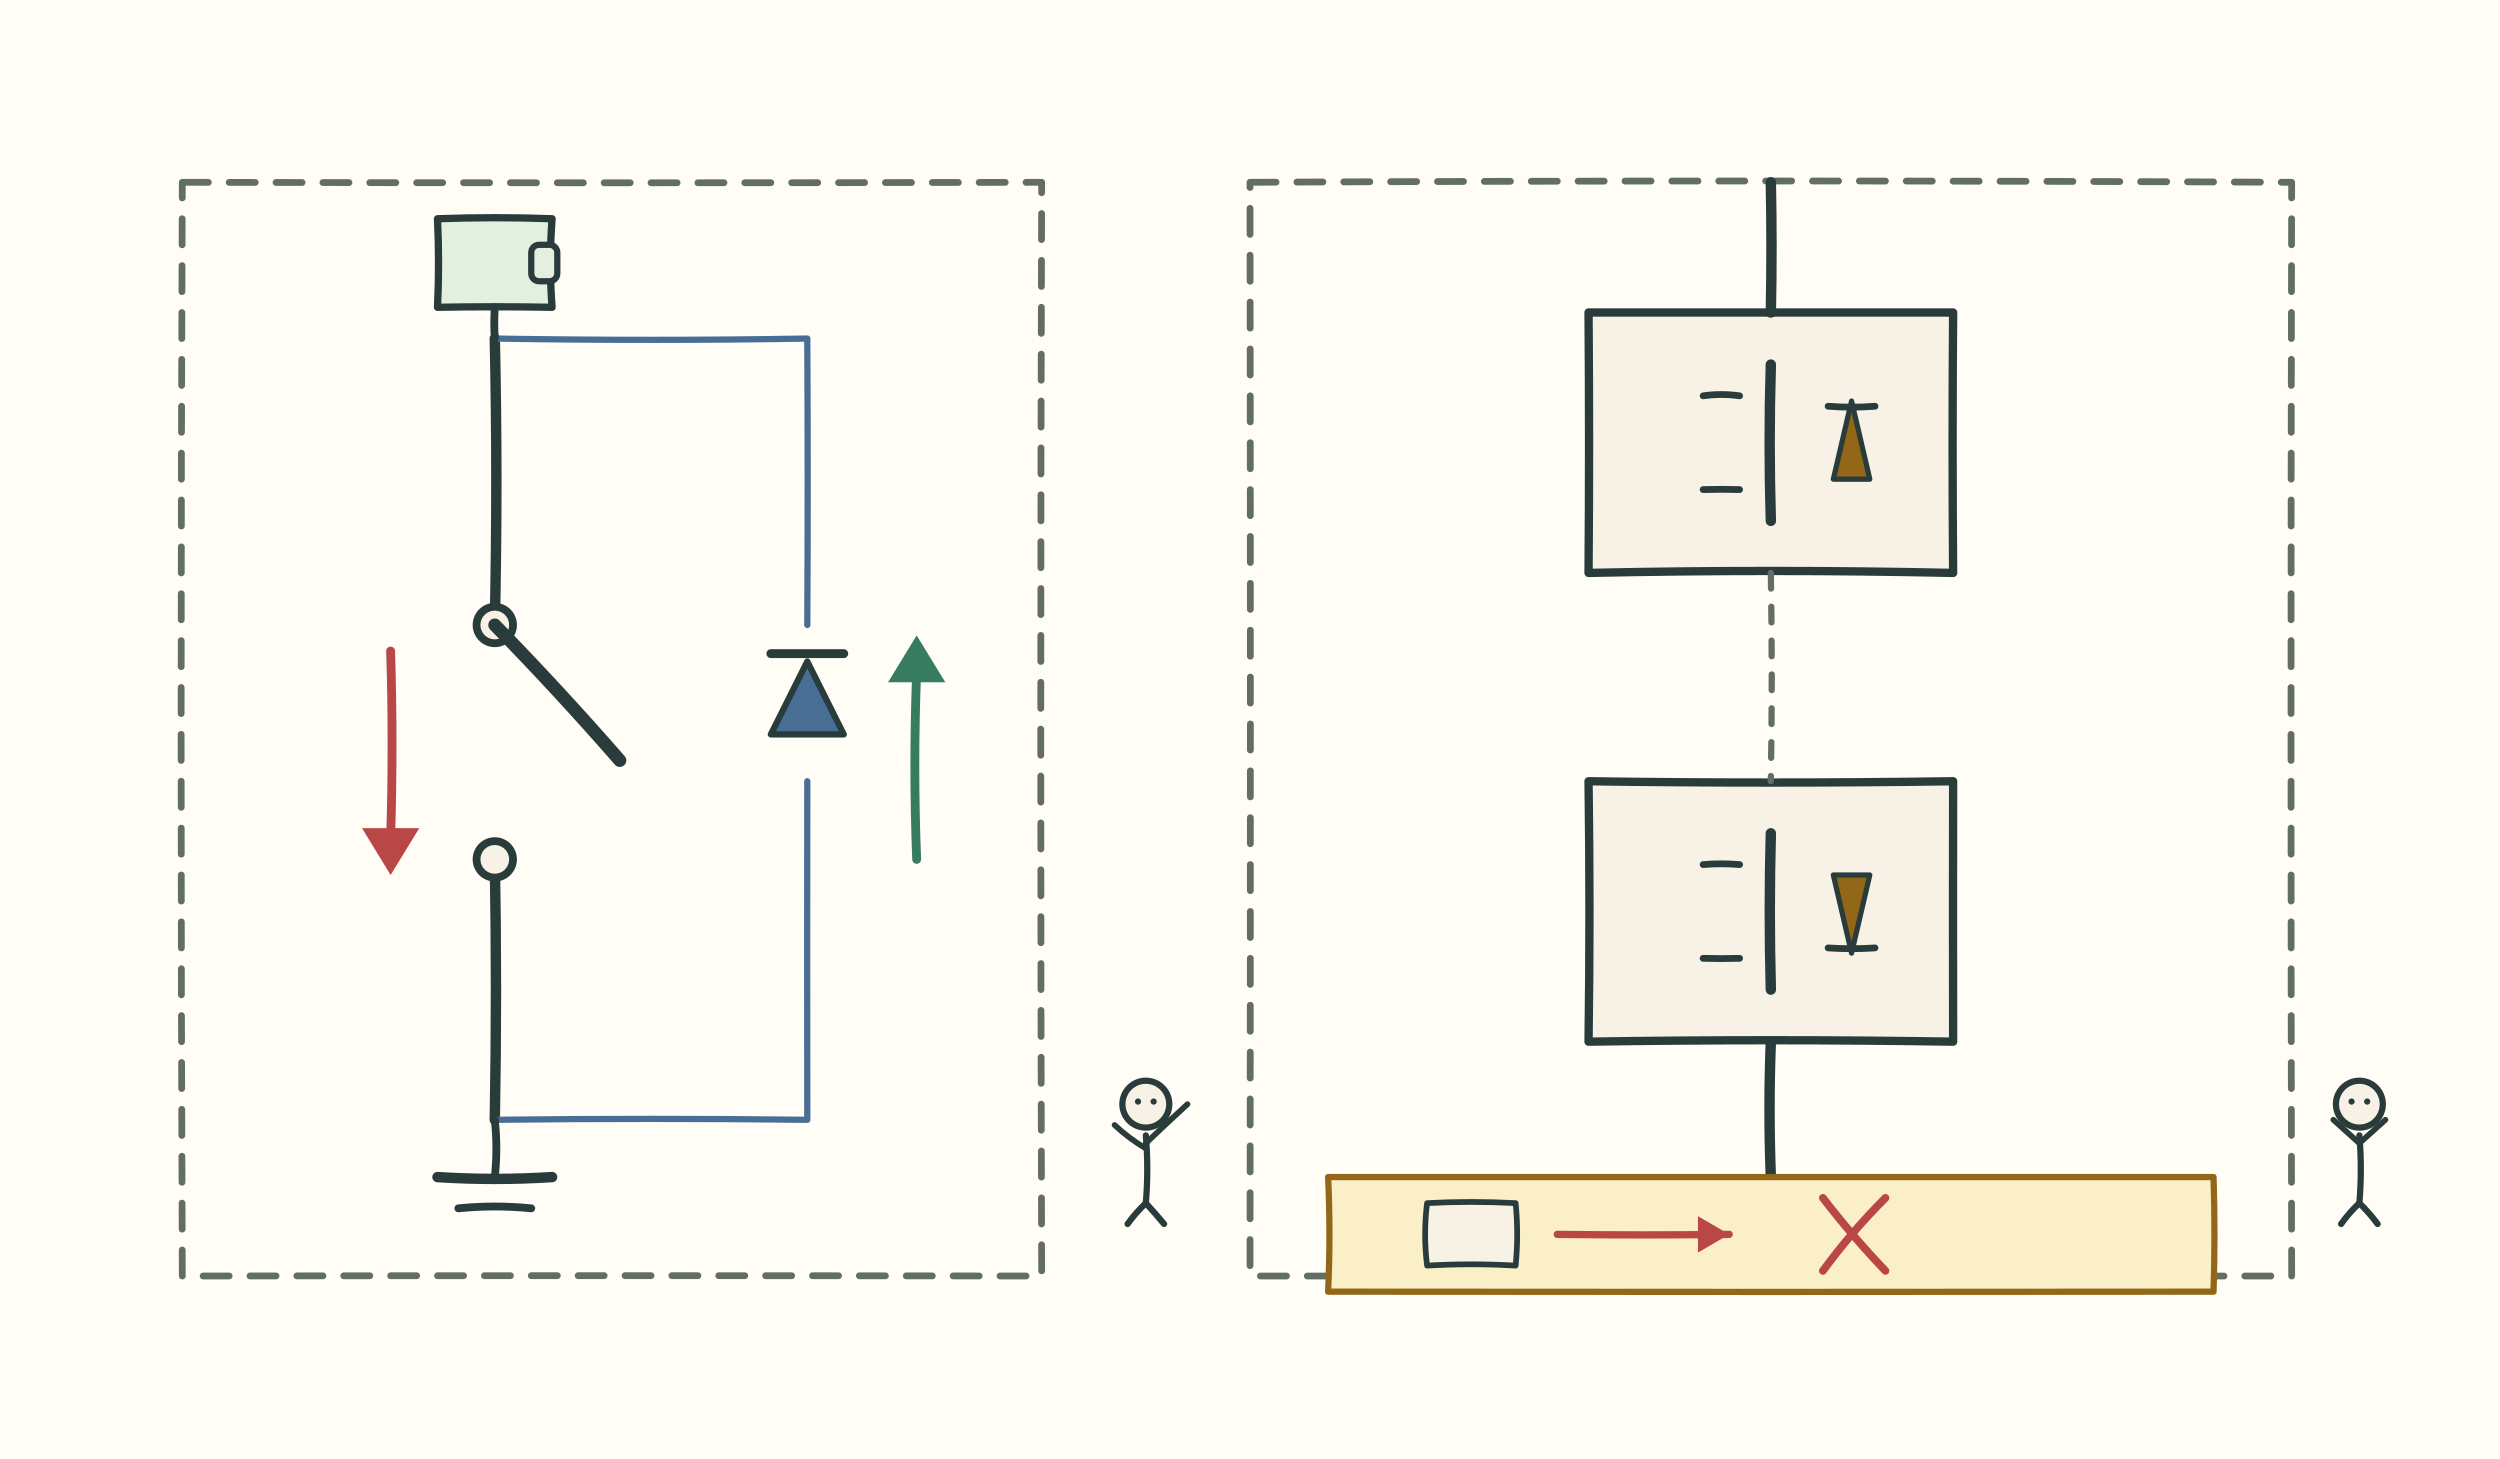
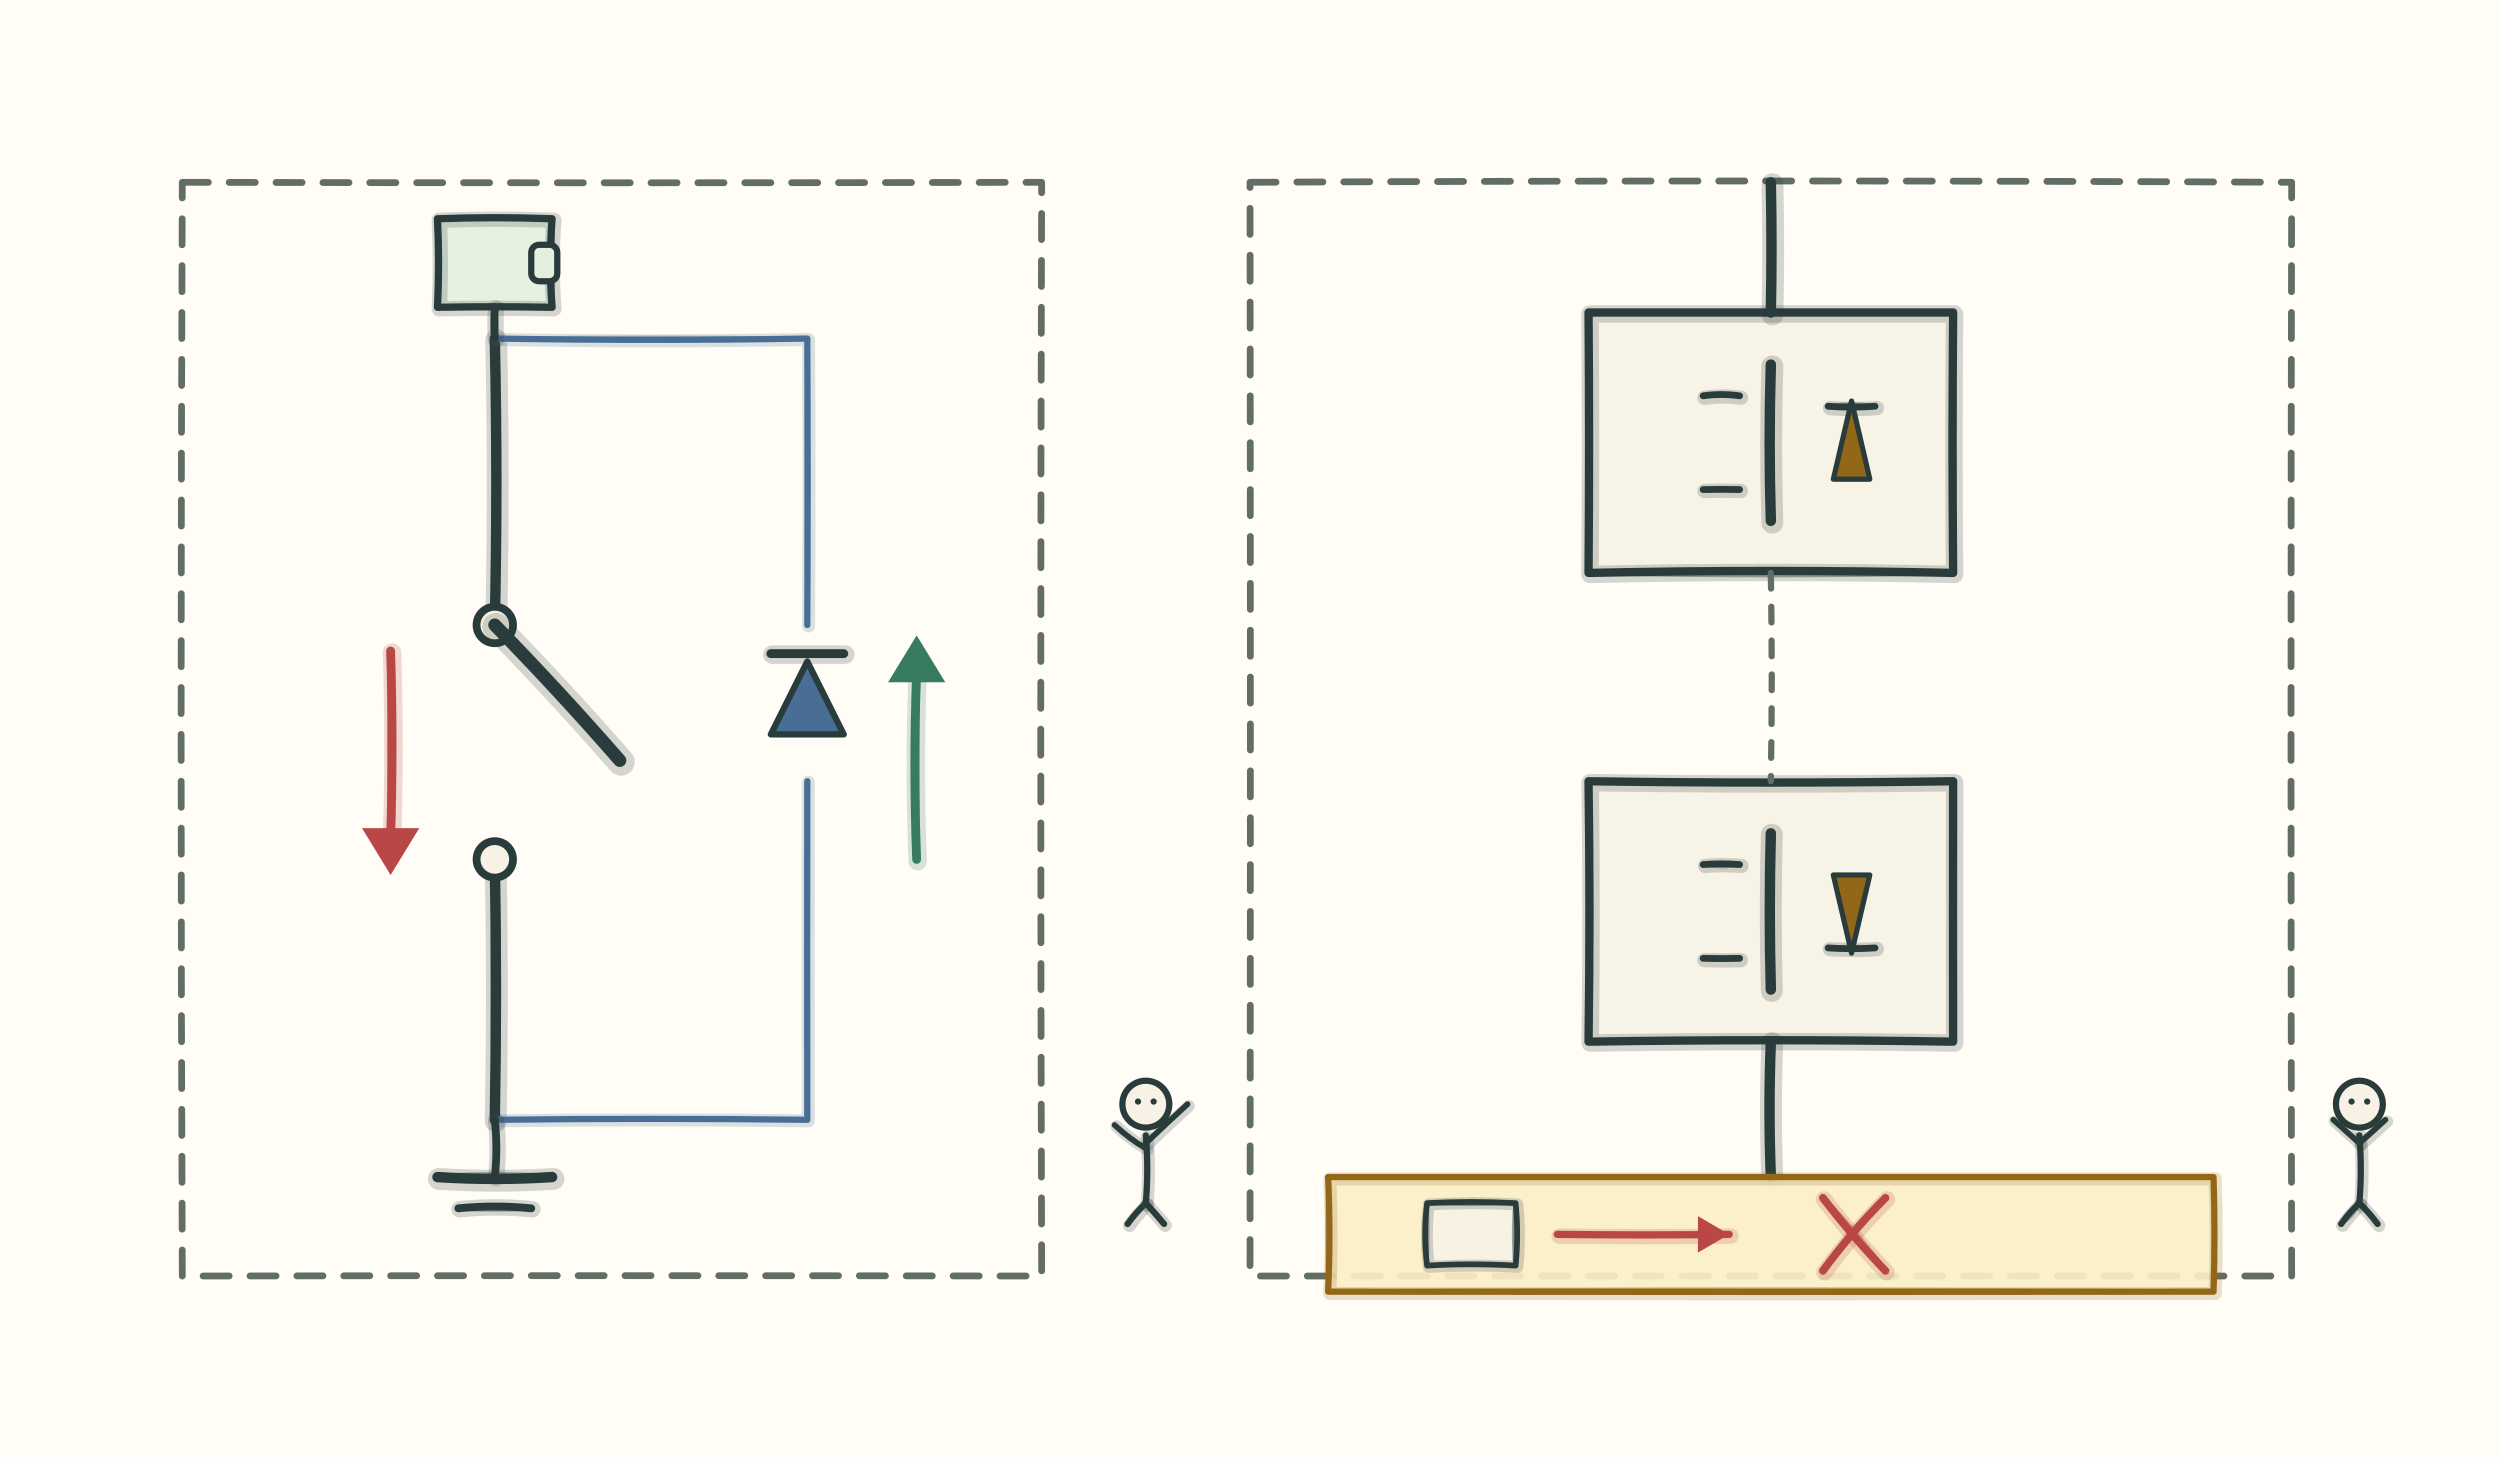
<svg xmlns="http://www.w3.org/2000/svg" viewBox="0 0 960 560" role="img" aria-labelledby="title desc">
  <defs>
    <pattern id="hatch-ink" width="7.0" height="7.0" patternUnits="userSpaceOnUse" patternTransform="rotate(45)">
      <line x1="0" y1="0" x2="0" y2="7.0" stroke="#293b3a" stroke-width="1.1" />
    </pattern>
    <pattern id="hatch-blue" width="7.0" height="7.0" patternUnits="userSpaceOnUse" patternTransform="rotate(45)">
      <line x1="0" y1="0" x2="0" y2="7.0" stroke="#496e96" stroke-width="1.1" />
    </pattern>
    <pattern id="hatch-red" width="8" height="8" patternUnits="userSpaceOnUse" patternTransform="rotate(45)">
      <line x1="0" y1="0" x2="0" y2="8" stroke="#b84745" stroke-width="1.1" />
    </pattern>
  </defs>
  <rect x="0" y="0" width="960" height="560" fill="#fffdf5" />
  <path d="M 70.0 70.0 Q 235.0 70.4 400.0 70.0 Q 399.3 280.0 400.0 490.0 Q 235.0 489.7 70.0 490.0 Q 69.1 280.0 70.0 70.0" fill="none" stroke="#626d65" stroke-width="2.6" stroke-linecap="round" stroke-linejoin="round" stroke-dasharray="10 8" />
+   <path d="M 190.0 130.0 Q 191.2 185.0 190.0 240.0" fill="none" stroke="#293b3a" stroke-width="8.4" stroke-opacity="0.2" stroke-linecap="round" stroke-linejoin="round" transform="translate(0.53 0.57)" />
+   <path d="M 190.0 130.0 Q 190.7 185.0 190.0 240.0" fill="none" stroke="#293b3a" stroke-width="2.5" stroke-opacity="0.42" stroke-linecap="round" stroke-linejoin="round" />
  <path d="M 190.0 130.0 Q 191.2 185.0 190.0 240.0" fill="none" stroke="#293b3a" stroke-width="4" stroke-linecap="round" stroke-linejoin="round" />
+   <path d="M 190.0 330.0 Q 190.9 380.0 190.0 430.0" fill="none" stroke="#293b3a" stroke-width="8.4" stroke-opacity="0.2" stroke-linecap="round" stroke-linejoin="round" transform="translate(0.36 0.51)" />
+   <path d="M 190.0 330.0 Q 189.2 380.0 190.0 430.0" fill="none" stroke="#293b3a" stroke-width="2.5" stroke-opacity="0.42" stroke-linecap="round" stroke-linejoin="round" />
  <path d="M 190.0 330.0 Q 190.9 380.0 190.0 430.0" fill="none" stroke="#293b3a" stroke-width="4" stroke-linecap="round" stroke-linejoin="round" />
  <circle cx="190" cy="240" r="7" fill="#f7f2e5" stroke="#293b3a" stroke-width="3" />
  <circle cx="190" cy="330" r="7" fill="#f7f2e5" stroke="#293b3a" stroke-width="3" />
+   <path d="M 190.0 240.0 Q 214.7 265.3 238.0 292.0" fill="none" stroke="#293b3a" stroke-width="10.5" stroke-opacity="0.2" stroke-linecap="round" stroke-linejoin="round" transform="translate(0.47 0.61)" />
+   <path d="M 190.0 240.0 Q 214.1 265.9 238.0 292.0" fill="none" stroke="#293b3a" stroke-width="3.1" stroke-opacity="0.42" stroke-linecap="round" stroke-linejoin="round" />
  <path d="M 190.0 240.0 Q 214.7 265.3 238.0 292.0" fill="none" stroke="#293b3a" stroke-width="5" stroke-linecap="round" stroke-linejoin="round" />
+   <path d="M 150.0 250.0 Q 151.1 286.0 150.0 322.0" fill="none" stroke="#b84745" stroke-width="7.1" stroke-opacity="0.2" stroke-linecap="round" stroke-linejoin="round" transform="translate(0.55 0.58)" />
+   <path d="M 150.0 250.0 Q 149.2 286.0 150.0 322.0" fill="none" stroke="#b84745" stroke-width="2.1" stroke-opacity="0.42" stroke-linecap="round" stroke-linejoin="round" />
  <path d="M 150.0 250.0 Q 151.1 286.0 150.0 322.0" fill="none" stroke="#b84745" stroke-width="3.4" stroke-linecap="round" stroke-linejoin="round" />
  <path d="M 150 336 l -11 -18 h 22 Z" fill="#b84745" />
+   <path d="M 190.0 130.0 Q 250.0 131.0 310.0 130.0 Q 310.3 185.0 310.0 240.0" fill="none" stroke="#496e96" stroke-width="5.0" stroke-opacity="0.2" stroke-linecap="round" stroke-linejoin="round" transform="translate(0.48 0.38)" />
+   <path d="M 190.0 130.0 Q 250.0 129.2 310.0 130.0 Q 309.1 185.0 310.0 240.0" fill="none" stroke="#496e96" stroke-width="1.5" stroke-opacity="0.42" stroke-linecap="round" stroke-linejoin="round" />
  <path d="M 190.0 130.0 Q 250.0 131.0 310.0 130.0 Q 310.3 185.0 310.0 240.0" fill="none" stroke="#496e96" stroke-width="2.4" stroke-linecap="round" stroke-linejoin="round" />
+   <path d="M 310.0 300.0 Q 309.9 365.0 310.0 430.0 Q 250.0 429.3 190.0 430.0" fill="none" stroke="#496e96" stroke-width="5.0" stroke-opacity="0.2" stroke-linecap="round" stroke-linejoin="round" transform="translate(0.39 0.39)" />
+   <path d="M 310.0 300.0 Q 309.7 365.0 310.0 430.0 Q 250.0 429.4 190.0 430.0" fill="none" stroke="#496e96" stroke-width="1.5" stroke-opacity="0.42" stroke-linecap="round" stroke-linejoin="round" />
  <path d="M 310.0 300.0 Q 309.9 365.0 310.0 430.0 Q 250.0 429.3 190.0 430.0" fill="none" stroke="#496e96" stroke-width="2.4" stroke-linecap="round" stroke-linejoin="round" />
  <path d="M 296 282 L 324 282 L 310 254 Z" fill="#496e96" stroke="#293b3a" stroke-width="2.4" stroke-linejoin="round" />
+   <path d="M 296.0 251.0 Q 310.0 251.0 324.0 251.0" fill="none" stroke="#293b3a" stroke-width="7.1" stroke-opacity="0.2" stroke-linecap="round" stroke-linejoin="round" transform="translate(0.59 0.36)" />
+   <path d="M 296.0 251.0 Q 310.0 252.2 324.0 251.0" fill="none" stroke="#293b3a" stroke-width="2.1" stroke-opacity="0.42" stroke-linecap="round" stroke-linejoin="round" />
  <path d="M 296.0 251.0 Q 310.0 251.0 324.0 251.0" fill="none" stroke="#293b3a" stroke-width="3.4" stroke-linecap="round" stroke-linejoin="round" />
+   <path d="M 352.0 330.0 Q 350.6 294.0 352.0 258.0" fill="none" stroke="#377b60" stroke-width="7.1" stroke-opacity="0.2" stroke-linecap="round" stroke-linejoin="round" transform="translate(0.38 0.71)" />
+   <path d="M 352.0 330.0 Q 352.3 294.0 352.0 258.0" fill="none" stroke="#377b60" stroke-width="2.1" stroke-opacity="0.42" stroke-linecap="round" stroke-linejoin="round" />
  <path d="M 352.0 330.0 Q 350.6 294.0 352.0 258.0" fill="none" stroke="#377b60" stroke-width="3.4" stroke-linecap="round" stroke-linejoin="round" />
  <path d="M 352 244 l -11 18 h 22 Z" fill="#377b60" />
-   <path d="M 168.0 84.0 Q 190.0 83.2 212.0 84.0 Q 210.7 101.0 212.0 118.0 Q 190.0 117.6 168.0 118.0 Q 168.8 101.0 168.0 84.0" fill="#e4f0df" stroke="#293b3a" stroke-width="2.8" stroke-linecap="round" stroke-linejoin="round" />
+   <path d="M 168.0 84.0 Q 190.0 83.2 212.0 84.0 Q 210.7 101.0 212.0 118.0 Q 190.0 117.6 168.0 118.0 Q 168.8 101.0 168.0 84.0" fill="#e4f0df" opacity="0.45" transform="translate(-0.76 0.36)" />
+   <path d="M 168.0 84.0 Q 190.0 83.2 212.0 84.0 Q 210.7 101.0 212.0 118.0 Q 190.0 117.6 168.0 118.0 Q 168.8 101.0 168.0 84.0" fill="#e4f0df" opacity="0.85" />
+   <path d="M 168.0 84.0 Q 190.0 83.2 212.0 84.0 Q 210.7 101.0 212.0 118.0 Q 190.0 117.6 168.0 118.0 Q 168.8 101.0 168.0 84.0" fill="none" stroke="#293b3a" stroke-width="5.9" stroke-opacity="0.2" stroke-linecap="round" stroke-linejoin="round" transform="translate(0.69 0.57)" />
+   <path d="M 168.0 84.0 Q 190.0 83.7 212.0 84.0 Q 212.6 101.0 212.0 118.0 Q 190.0 118.5 168.0 118.0 Q 168.9 101.0 168.0 84.0" fill="none" stroke="#293b3a" stroke-width="1.7" stroke-opacity="0.42" stroke-linecap="round" stroke-linejoin="round" />
+   <path d="M 168.0 84.0 Q 190.0 83.2 212.0 84.0 Q 210.7 101.0 212.0 118.0 Q 190.0 117.6 168.0 118.0 Q 168.8 101.0 168.0 84.0" fill="none" stroke="#293b3a" stroke-width="2.8" stroke-linecap="round" stroke-linejoin="round" />
  <rect x="204" y="94" width="10" height="14" rx="3" fill="#e4f0df" stroke="#293b3a" stroke-width="2.4" />
+   <path d="M 190.0 118.0 Q 189.6 124.0 190.0 130.0" fill="none" stroke="#293b3a" stroke-width="6.3" stroke-opacity="0.2" stroke-linecap="round" stroke-linejoin="round" transform="translate(0.45 0.43)" />
+   <path d="M 190.0 118.0 Q 191.2 124.0 190.0 130.0" fill="none" stroke="#293b3a" stroke-width="1.9" stroke-opacity="0.42" stroke-linecap="round" stroke-linejoin="round" />
  <path d="M 190.0 118.0 Q 189.6 124.0 190.0 130.0" fill="none" stroke="#293b3a" stroke-width="3" stroke-linecap="round" stroke-linejoin="round" />
+   <path d="M 190.0 430.0 Q 191.2 441.0 190.0 452.0" fill="none" stroke="#293b3a" stroke-width="6.3" stroke-opacity="0.2" stroke-linecap="round" stroke-linejoin="round" transform="translate(0.50 0.41)" />
+   <path d="M 190.0 430.0 Q 191.4 441.0 190.0 452.0" fill="none" stroke="#293b3a" stroke-width="1.9" stroke-opacity="0.42" stroke-linecap="round" stroke-linejoin="round" />
  <path d="M 190.0 430.0 Q 191.2 441.0 190.0 452.0" fill="none" stroke="#293b3a" stroke-width="3" stroke-linecap="round" stroke-linejoin="round" />
+   <path d="M 168.0 452.0 Q 190.0 453.4 212.0 452.0" fill="none" stroke="#293b3a" stroke-width="8.4" stroke-opacity="0.2" stroke-linecap="round" stroke-linejoin="round" transform="translate(0.54 0.71)" />
+   <path d="M 168.0 452.0 Q 190.0 450.7 212.0 452.0" fill="none" stroke="#293b3a" stroke-width="2.5" stroke-opacity="0.42" stroke-linecap="round" stroke-linejoin="round" />
  <path d="M 168.0 452.0 Q 190.0 453.4 212.0 452.0" fill="none" stroke="#293b3a" stroke-width="4" stroke-linecap="round" stroke-linejoin="round" />
+   <path d="M 176.0 464.0 Q 190.0 462.6 204.0 464.0" fill="none" stroke="#293b3a" stroke-width="6.3" stroke-opacity="0.2" stroke-linecap="round" stroke-linejoin="round" transform="translate(0.44 0.35)" />
+   <path d="M 176.0 464.0 Q 190.0 464.7 204.0 464.0" fill="none" stroke="#293b3a" stroke-width="1.9" stroke-opacity="0.42" stroke-linecap="round" stroke-linejoin="round" />
  <path d="M 176.0 464.0 Q 190.0 462.6 204.0 464.0" fill="none" stroke="#293b3a" stroke-width="3" stroke-linecap="round" stroke-linejoin="round" />
  <path d="M 480.0 70.0 Q 680.0 69.0 880.0 70.0 Q 879.5 280.0 880.0 490.0 Q 680.0 490.0 480.0 490.0 Q 480.3 280.0 480.0 70.0" fill="none" stroke="#626d65" stroke-width="2.6" stroke-linecap="round" stroke-linejoin="round" stroke-dasharray="10 8" />
-   <path d="M 610.0 120.0 Q 680.0 120.0 750.0 120.0 Q 749.6 170.0 750.0 220.0 Q 680.0 218.5 610.0 220.0 Q 610.4 170.0 610.0 120.0" fill="#f7f2e5" stroke="#293b3a" stroke-width="3.2" stroke-linecap="round" stroke-linejoin="round" />
+   <path d="M 610.0 120.0 Q 680.0 120.0 750.0 120.0 Q 749.6 170.0 750.0 220.0 Q 680.0 218.5 610.0 220.0 Q 610.4 170.0 610.0 120.0" fill="#f7f2e5" opacity="0.45" transform="translate(0.11 -0.27)" />
+   <path d="M 610.0 120.0 Q 680.0 120.0 750.0 120.0 Q 749.6 170.0 750.0 220.0 Q 680.0 218.5 610.0 220.0 Q 610.4 170.0 610.0 120.0" fill="#f7f2e5" opacity="0.85" />
+   <path d="M 610.0 120.0 Q 680.0 120.0 750.0 120.0 Q 749.6 170.0 750.0 220.0 Q 680.0 218.5 610.0 220.0 Q 610.4 170.0 610.0 120.0" fill="none" stroke="#293b3a" stroke-width="6.7" stroke-opacity="0.2" stroke-linecap="round" stroke-linejoin="round" transform="translate(0.54 0.57)" />
+   <path d="M 610.0 120.0 Q 680.0 120.3 750.0 120.0 Q 748.4 170.0 750.0 220.0 Q 680.0 221.4 610.0 220.0 Q 610.8 170.0 610.0 120.0" fill="none" stroke="#293b3a" stroke-width="2.0" stroke-opacity="0.42" stroke-linecap="round" stroke-linejoin="round" />
+   <path d="M 610.0 120.0 Q 680.0 120.0 750.0 120.0 Q 749.6 170.0 750.0 220.0 Q 680.0 218.5 610.0 220.0 Q 610.4 170.0 610.0 120.0" fill="none" stroke="#293b3a" stroke-width="3.2" stroke-linecap="round" stroke-linejoin="round" />
+   <path d="M 680.0 140.0 Q 679.1 170.0 680.0 200.0" fill="none" stroke="#293b3a" stroke-width="8.4" stroke-opacity="0.2" stroke-linecap="round" stroke-linejoin="round" transform="translate(0.57 0.69)" />
+   <path d="M 680.0 140.0 Q 679.5 170.0 680.0 200.0" fill="none" stroke="#293b3a" stroke-width="2.5" stroke-opacity="0.42" stroke-linecap="round" stroke-linejoin="round" />
  <path d="M 680.0 140.0 Q 679.1 170.0 680.0 200.0" fill="none" stroke="#293b3a" stroke-width="4" stroke-linecap="round" stroke-linejoin="round" />
+   <path d="M 654.0 152.0 Q 661.0 151.0 668.0 152.0" fill="none" stroke="#293b3a" stroke-width="5.5" stroke-opacity="0.2" stroke-linecap="round" stroke-linejoin="round" transform="translate(0.55 0.74)" />
+   <path d="M 654.0 152.0 Q 661.0 151.5 668.0 152.0" fill="none" stroke="#293b3a" stroke-width="1.6" stroke-opacity="0.42" stroke-linecap="round" stroke-linejoin="round" />
  <path d="M 654.0 152.0 Q 661.0 151.0 668.0 152.0" fill="none" stroke="#293b3a" stroke-width="2.6" stroke-linecap="round" stroke-linejoin="round" />
+   <path d="M 654.0 188.0 Q 661.0 187.8 668.0 188.0" fill="none" stroke="#293b3a" stroke-width="5.5" stroke-opacity="0.2" stroke-linecap="round" stroke-linejoin="round" transform="translate(0.49 0.53)" />
+   <path d="M 654.0 188.0 Q 661.0 188.4 668.0 188.0" fill="none" stroke="#293b3a" stroke-width="1.6" stroke-opacity="0.42" stroke-linecap="round" stroke-linejoin="round" />
  <path d="M 654.0 188.0 Q 661.0 187.8 668.0 188.0" fill="none" stroke="#293b3a" stroke-width="2.6" stroke-linecap="round" stroke-linejoin="round" />
  <path d="M 704 184 L 718 184 L 711 154 Z" fill="#926717" stroke="#293b3a" stroke-width="2" stroke-linejoin="round" />
+   <path d="M 702.0 156.0 Q 711.0 156.7 720.0 156.0" fill="none" stroke="#293b3a" stroke-width="5.5" stroke-opacity="0.2" stroke-linecap="round" stroke-linejoin="round" transform="translate(0.73 0.71)" />
+   <path d="M 702.0 156.0 Q 711.0 154.6 720.0 156.0" fill="none" stroke="#293b3a" stroke-width="1.6" stroke-opacity="0.42" stroke-linecap="round" stroke-linejoin="round" />
  <path d="M 702.0 156.0 Q 711.0 156.7 720.0 156.0" fill="none" stroke="#293b3a" stroke-width="2.6" stroke-linecap="round" stroke-linejoin="round" />
-   <path d="M 610.0 300.0 Q 680.0 301.0 750.0 300.0 Q 749.9 350.0 750.0 400.0 Q 680.0 398.9 610.0 400.0 Q 610.7 350.0 610.0 300.0" fill="#f7f2e5" stroke="#293b3a" stroke-width="3.2" stroke-linecap="round" stroke-linejoin="round" />
+   <path d="M 610.0 300.0 Q 680.0 301.0 750.0 300.0 Q 749.9 350.0 750.0 400.0 Q 680.0 398.9 610.0 400.0 Q 610.7 350.0 610.0 300.0" fill="#f7f2e5" opacity="0.45" transform="translate(-0.63 0.30)" />
+   <path d="M 610.0 300.0 Q 680.0 301.0 750.0 300.0 Q 749.9 350.0 750.0 400.0 Q 680.0 398.9 610.0 400.0 Q 610.7 350.0 610.0 300.0" fill="#f7f2e5" opacity="0.85" />
+   <path d="M 610.0 300.0 Q 680.0 301.0 750.0 300.0 Q 749.9 350.0 750.0 400.0 Q 680.0 398.9 610.0 400.0 Q 610.7 350.0 610.0 300.0" fill="none" stroke="#293b3a" stroke-width="6.7" stroke-opacity="0.2" stroke-linecap="round" stroke-linejoin="round" transform="translate(0.60 0.53)" />
+   <path d="M 610.0 300.0 Q 680.0 301.0 750.0 300.0 Q 749.8 350.0 750.0 400.0 Q 680.0 399.4 610.0 400.0 Q 611.6 350.0 610.0 300.0" fill="none" stroke="#293b3a" stroke-width="2.0" stroke-opacity="0.42" stroke-linecap="round" stroke-linejoin="round" />
+   <path d="M 610.0 300.0 Q 680.0 301.0 750.0 300.0 Q 749.9 350.0 750.0 400.0 Q 680.0 398.9 610.0 400.0 Q 610.7 350.0 610.0 300.0" fill="none" stroke="#293b3a" stroke-width="3.2" stroke-linecap="round" stroke-linejoin="round" />
+   <path d="M 680.0 320.0 Q 679.2 350.0 680.0 380.0" fill="none" stroke="#293b3a" stroke-width="8.4" stroke-opacity="0.2" stroke-linecap="round" stroke-linejoin="round" transform="translate(0.37 0.53)" />
+   <path d="M 680.0 320.0 Q 678.6 350.0 680.0 380.0" fill="none" stroke="#293b3a" stroke-width="2.5" stroke-opacity="0.42" stroke-linecap="round" stroke-linejoin="round" />
  <path d="M 680.0 320.0 Q 679.2 350.0 680.0 380.0" fill="none" stroke="#293b3a" stroke-width="4" stroke-linecap="round" stroke-linejoin="round" />
+   <path d="M 654.0 332.0 Q 661.0 331.4 668.0 332.0" fill="none" stroke="#293b3a" stroke-width="5.5" stroke-opacity="0.2" stroke-linecap="round" stroke-linejoin="round" transform="translate(0.74 0.53)" />
+   <path d="M 654.0 332.0 Q 661.0 333.3 668.0 332.0" fill="none" stroke="#293b3a" stroke-width="1.6" stroke-opacity="0.42" stroke-linecap="round" stroke-linejoin="round" />
  <path d="M 654.0 332.0 Q 661.0 331.4 668.0 332.0" fill="none" stroke="#293b3a" stroke-width="2.6" stroke-linecap="round" stroke-linejoin="round" />
+   <path d="M 654.0 368.0 Q 661.0 368.2 668.0 368.0" fill="none" stroke="#293b3a" stroke-width="5.5" stroke-opacity="0.2" stroke-linecap="round" stroke-linejoin="round" transform="translate(0.48 0.70)" />
+   <path d="M 654.0 368.0 Q 661.0 369.1 668.0 368.0" fill="none" stroke="#293b3a" stroke-width="1.6" stroke-opacity="0.42" stroke-linecap="round" stroke-linejoin="round" />
  <path d="M 654.0 368.0 Q 661.0 368.2 668.0 368.0" fill="none" stroke="#293b3a" stroke-width="2.6" stroke-linecap="round" stroke-linejoin="round" />
  <path d="M 704 336 L 718 336 L 711 366 Z" fill="#926717" stroke="#293b3a" stroke-width="2" stroke-linejoin="round" />
+   <path d="M 702.0 364.0 Q 711.0 364.6 720.0 364.0" fill="none" stroke="#293b3a" stroke-width="5.5" stroke-opacity="0.2" stroke-linecap="round" stroke-linejoin="round" transform="translate(0.71 0.47)" />
+   <path d="M 702.0 364.0 Q 711.0 363.1 720.0 364.0" fill="none" stroke="#293b3a" stroke-width="1.6" stroke-opacity="0.42" stroke-linecap="round" stroke-linejoin="round" />
  <path d="M 702.0 364.0 Q 711.0 364.6 720.0 364.0" fill="none" stroke="#293b3a" stroke-width="2.6" stroke-linecap="round" stroke-linejoin="round" />
  <path d="M 680.0 220.0 Q 680.7 260.0 680.0 300.0" fill="none" stroke="#626d65" stroke-width="2.4" stroke-linecap="round" stroke-linejoin="round" stroke-dasharray="6 7" />
+   <path d="M 680.0 70.0 Q 680.5 95.0 680.0 120.0" fill="none" stroke="#293b3a" stroke-width="8.4" stroke-opacity="0.2" stroke-linecap="round" stroke-linejoin="round" transform="translate(0.65 0.72)" />
+   <path d="M 680.0 70.0 Q 680.2 95.0 680.0 120.0" fill="none" stroke="#293b3a" stroke-width="2.5" stroke-opacity="0.42" stroke-linecap="round" stroke-linejoin="round" />
  <path d="M 680.0 70.0 Q 680.5 95.0 680.0 120.0" fill="none" stroke="#293b3a" stroke-width="4" stroke-linecap="round" stroke-linejoin="round" />
+   <path d="M 680.0 400.0 Q 679.0 426.0 680.0 452.0" fill="none" stroke="#293b3a" stroke-width="8.4" stroke-opacity="0.2" stroke-linecap="round" stroke-linejoin="round" transform="translate(0.55 0.61)" />
+   <path d="M 680.0 400.0 Q 679.0 426.0 680.0 452.0" fill="none" stroke="#293b3a" stroke-width="2.5" stroke-opacity="0.42" stroke-linecap="round" stroke-linejoin="round" />
  <path d="M 680.0 400.0 Q 679.0 426.0 680.0 452.0" fill="none" stroke="#293b3a" stroke-width="4" stroke-linecap="round" stroke-linejoin="round" />
-   <path d="M 510.0 452.0 Q 680.0 452.0 850.0 452.0 Q 850.7 474.0 850.0 496.0 Q 680.0 496.2 510.0 496.0 Q 511.0 474.0 510.0 452.0" fill="#fbefc7" stroke="#926717" stroke-width="2.4" stroke-linecap="round" stroke-linejoin="round" />
-   <path d="M 548.0 462.0 Q 565.0 461.1 582.0 462.0 Q 583.2 474.0 582.0 486.0 Q 565.0 485.0 548.0 486.0 Q 546.5 474.0 548.0 462.0" fill="#f7f2e5" stroke="#293b3a" stroke-width="2.2" stroke-linecap="round" stroke-linejoin="round" />
+   <path d="M 510.0 452.0 Q 680.0 452.0 850.0 452.0 Q 850.7 474.0 850.0 496.0 Q 680.0 496.2 510.0 496.0 Q 511.0 474.0 510.0 452.0" fill="#fbefc7" opacity="0.45" transform="translate(-0.33 -0.37)" />
+   <path d="M 510.0 452.0 Q 680.0 452.0 850.0 452.0 Q 850.7 474.0 850.0 496.0 Q 680.0 496.2 510.0 496.0 Q 511.0 474.0 510.0 452.0" fill="#fbefc7" opacity="0.85" />
+   <path d="M 510.0 452.0 Q 680.0 452.0 850.0 452.0 Q 850.7 474.0 850.0 496.0 Q 680.0 496.2 510.0 496.0 Q 511.0 474.0 510.0 452.0" fill="none" stroke="#926717" stroke-width="5.0" stroke-opacity="0.2" stroke-linecap="round" stroke-linejoin="round" transform="translate(0.65 0.71)" />
+   <path d="M 510.0 452.0 Q 680.0 451.4 850.0 452.0 Q 850.3 474.0 850.0 496.0 Q 680.0 494.3 510.0 496.0 Q 509.2 474.0 510.0 452.0" fill="none" stroke="#926717" stroke-width="1.5" stroke-opacity="0.42" stroke-linecap="round" stroke-linejoin="round" />
+   <path d="M 510.0 452.0 Q 680.0 452.0 850.0 452.0 Q 850.7 474.0 850.0 496.0 Q 680.0 496.2 510.0 496.0 Q 511.0 474.0 510.0 452.0" fill="none" stroke="#926717" stroke-width="2.4" stroke-linecap="round" stroke-linejoin="round" />
+   <path d="M 548.0 462.0 Q 565.0 461.1 582.0 462.0 Q 583.2 474.0 582.0 486.0 Q 565.0 485.0 548.0 486.0 Q 546.5 474.0 548.0 462.0" fill="#f7f2e5" opacity="0.45" transform="translate(-0.28 0.08)" />
+   <path d="M 548.0 462.0 Q 565.0 461.1 582.0 462.0 Q 583.2 474.0 582.0 486.0 Q 565.0 485.0 548.0 486.0 Q 546.5 474.0 548.0 462.0" fill="#f7f2e5" opacity="0.85" />
+   <path d="M 548.0 462.0 Q 565.0 461.1 582.0 462.0 Q 583.2 474.0 582.0 486.0 Q 565.0 485.0 548.0 486.0 Q 546.5 474.0 548.0 462.0" fill="none" stroke="#293b3a" stroke-width="4.6" stroke-opacity="0.2" stroke-linecap="round" stroke-linejoin="round" transform="translate(0.67 0.48)" />
+   <path d="M 548.0 462.0 Q 565.0 462.9 582.0 462.0 Q 580.5 474.0 582.0 486.0 Q 565.0 484.7 548.0 486.0 Q 548.4 474.0 548.0 462.0" fill="none" stroke="#293b3a" stroke-width="1.4" stroke-opacity="0.42" stroke-linecap="round" stroke-linejoin="round" />
+   <path d="M 548.0 462.0 Q 565.0 461.1 582.0 462.0 Q 583.2 474.0 582.0 486.0 Q 565.0 485.0 548.0 486.0 Q 546.5 474.0 548.0 462.0" fill="none" stroke="#293b3a" stroke-width="2.2" stroke-linecap="round" stroke-linejoin="round" />
+   <path d="M 598.0 474.0 Q 631.0 474.4 664.0 474.0" fill="none" stroke="#b84745" stroke-width="5.9" stroke-opacity="0.2" stroke-linecap="round" stroke-linejoin="round" transform="translate(0.71 0.67)" />
+   <path d="M 598.0 474.0 Q 631.0 474.5 664.0 474.0" fill="none" stroke="#b84745" stroke-width="1.7" stroke-opacity="0.42" stroke-linecap="round" stroke-linejoin="round" />
  <path d="M 598.0 474.0 Q 631.0 474.4 664.0 474.0" fill="none" stroke="#b84745" stroke-width="2.8" stroke-linecap="round" stroke-linejoin="round" />
  <path d="M 664 474 l -12 -7 v 14 Z" fill="#b84745" />
+   <path d="M 700.0 460.0 Q 711.2 474.6 724.0 488.0" fill="none" stroke="#b84745" stroke-width="6.3" stroke-opacity="0.2" stroke-linecap="round" stroke-linejoin="round" transform="translate(0.41 0.59)" />
+   <path d="M 700.0 460.0 Q 713.0 473.1 724.0 488.0" fill="none" stroke="#b84745" stroke-width="1.9" stroke-opacity="0.42" stroke-linecap="round" stroke-linejoin="round" />
  <path d="M 700.0 460.0 Q 711.2 474.6 724.0 488.0" fill="none" stroke="#b84745" stroke-width="3" stroke-linecap="round" stroke-linejoin="round" />
+   <path d="M 724.0 460.0 Q 710.9 473.1 700.0 488.0" fill="none" stroke="#b84745" stroke-width="6.3" stroke-opacity="0.2" stroke-linecap="round" stroke-linejoin="round" transform="translate(0.57 0.58)" />
+   <path d="M 724.0 460.0 Q 711.7 473.7 700.0 488.0" fill="none" stroke="#b84745" stroke-width="1.9" stroke-opacity="0.42" stroke-linecap="round" stroke-linejoin="round" />
  <path d="M 724.0 460.0 Q 710.9 473.1 700.0 488.0" fill="none" stroke="#b84745" stroke-width="3" stroke-linecap="round" stroke-linejoin="round" />
  <circle cx="440.0" cy="424.0" r="9.0" fill="#f7f2e5" stroke="#293b3a" stroke-width="2.4" />
  <circle cx="437.0" cy="423.0" r="1.2" fill="#293b3a" />
  <circle cx="443.0" cy="423.0" r="1.2" fill="#293b3a" />
+   <path d="M 440.0 462.0 Q 441.1 449.0 440.0 436.0" fill="none" stroke="#293b3a" stroke-width="5.0" stroke-opacity="0.2" stroke-linecap="round" stroke-linejoin="round" transform="translate(0.48 0.71)" />
+   <path d="M 440.0 462.0 Q 441.1 449.0 440.0 436.0" fill="none" stroke="#293b3a" stroke-width="1.5" stroke-opacity="0.42" stroke-linecap="round" stroke-linejoin="round" />
  <path d="M 440.0 462.0 Q 441.1 449.0 440.0 436.0" fill="none" stroke="#293b3a" stroke-width="2.4" stroke-linecap="round" stroke-linejoin="round" />
+   <path d="M 440.0 439.0 Q 447.9 431.4 456.0 424.0" fill="none" stroke="#293b3a" stroke-width="4.6" stroke-opacity="0.2" stroke-linecap="round" stroke-linejoin="round" transform="translate(0.49 0.72)" />
+   <path d="M 440.0 439.0 Q 447.7 431.2 456.0 424.0" fill="none" stroke="#293b3a" stroke-width="1.4" stroke-opacity="0.42" stroke-linecap="round" stroke-linejoin="round" />
  <path d="M 440.0 439.0 Q 447.9 431.4 456.0 424.0" fill="none" stroke="#293b3a" stroke-width="2.2" stroke-linecap="round" stroke-linejoin="round" />
+   <path d="M 440.0 441.0 Q 433.5 437.2 428.0 432.0" fill="none" stroke="#293b3a" stroke-width="4.6" stroke-opacity="0.2" stroke-linecap="round" stroke-linejoin="round" transform="translate(0.72 0.49)" />
+   <path d="M 440.0 441.0 Q 433.4 437.4 428.0 432.0" fill="none" stroke="#293b3a" stroke-width="1.4" stroke-opacity="0.42" stroke-linecap="round" stroke-linejoin="round" />
  <path d="M 440.0 441.0 Q 433.5 437.2 428.0 432.0" fill="none" stroke="#293b3a" stroke-width="2.2" stroke-linecap="round" stroke-linejoin="round" />
+   <path d="M 440.0 462.0 Q 443.6 465.9 447.0 470.0" fill="none" stroke="#293b3a" stroke-width="5.0" stroke-opacity="0.2" stroke-linecap="round" stroke-linejoin="round" transform="translate(0.45 0.57)" />
+   <path d="M 440.0 462.0 Q 442.9 466.5 447.0 470.0" fill="none" stroke="#293b3a" stroke-width="1.5" stroke-opacity="0.42" stroke-linecap="round" stroke-linejoin="round" />
  <path d="M 440.0 462.0 Q 443.6 465.9 447.0 470.0" fill="none" stroke="#293b3a" stroke-width="2.4" stroke-linecap="round" stroke-linejoin="round" />
+   <path d="M 440.0 462.0 Q 436.1 465.7 433.0 470.0" fill="none" stroke="#293b3a" stroke-width="5.0" stroke-opacity="0.2" stroke-linecap="round" stroke-linejoin="round" transform="translate(0.71 0.60)" />
+   <path d="M 440.0 462.0 Q 436.3 465.8 433.0 470.0" fill="none" stroke="#293b3a" stroke-width="1.5" stroke-opacity="0.42" stroke-linecap="round" stroke-linejoin="round" />
  <path d="M 440.0 462.0 Q 436.1 465.7 433.0 470.0" fill="none" stroke="#293b3a" stroke-width="2.4" stroke-linecap="round" stroke-linejoin="round" />
  <circle cx="906.0" cy="424.0" r="9.0" fill="#f7f2e5" stroke="#293b3a" stroke-width="2.4" />
  <circle cx="903.0" cy="423.0" r="1.2" fill="#293b3a" />
  <circle cx="909.0" cy="423.0" r="1.2" fill="#293b3a" />
+   <path d="M 906.0 462.0 Q 907.1 449.0 906.0 436.0" fill="none" stroke="#293b3a" stroke-width="5.0" stroke-opacity="0.2" stroke-linecap="round" stroke-linejoin="round" transform="translate(0.50 0.42)" />
+   <path d="M 906.0 462.0 Q 907.3 449.0 906.0 436.0" fill="none" stroke="#293b3a" stroke-width="1.5" stroke-opacity="0.42" stroke-linecap="round" stroke-linejoin="round" />
  <path d="M 906.0 462.0 Q 907.1 449.0 906.0 436.0" fill="none" stroke="#293b3a" stroke-width="2.4" stroke-linecap="round" stroke-linejoin="round" />
+   <path d="M 906.0 439.0 Q 911.0 434.5 916.0 430.0" fill="none" stroke="#293b3a" stroke-width="4.6" stroke-opacity="0.2" stroke-linecap="round" stroke-linejoin="round" transform="translate(0.68 0.67)" />
+   <path d="M 906.0 439.0 Q 911.6 435.1 916.0 430.0" fill="none" stroke="#293b3a" stroke-width="1.4" stroke-opacity="0.42" stroke-linecap="round" stroke-linejoin="round" />
  <path d="M 906.0 439.0 Q 911.0 434.5 916.0 430.0" fill="none" stroke="#293b3a" stroke-width="2.2" stroke-linecap="round" stroke-linejoin="round" />
+   <path d="M 906.0 439.0 Q 901.0 434.5 896.0 430.0" fill="none" stroke="#293b3a" stroke-width="4.6" stroke-opacity="0.2" stroke-linecap="round" stroke-linejoin="round" transform="translate(0.58 0.62)" />
+   <path d="M 906.0 439.0 Q 900.7 434.8 896.0 430.0" fill="none" stroke="#293b3a" stroke-width="1.4" stroke-opacity="0.42" stroke-linecap="round" stroke-linejoin="round" />
  <path d="M 906.0 439.0 Q 901.0 434.5 896.0 430.0" fill="none" stroke="#293b3a" stroke-width="2.2" stroke-linecap="round" stroke-linejoin="round" />
+   <path d="M 906.0 462.0 Q 909.8 465.7 913.0 470.0" fill="none" stroke="#293b3a" stroke-width="5.0" stroke-opacity="0.2" stroke-linecap="round" stroke-linejoin="round" transform="translate(0.48 0.65)" />
+   <path d="M 906.0 462.0 Q 910.0 465.5 913.0 470.0" fill="none" stroke="#293b3a" stroke-width="1.5" stroke-opacity="0.42" stroke-linecap="round" stroke-linejoin="round" />
  <path d="M 906.0 462.0 Q 909.8 465.7 913.0 470.0" fill="none" stroke="#293b3a" stroke-width="2.4" stroke-linecap="round" stroke-linejoin="round" />
+   <path d="M 906.0 462.0 Q 902.1 465.6 899.0 470.0" fill="none" stroke="#293b3a" stroke-width="5.0" stroke-opacity="0.2" stroke-linecap="round" stroke-linejoin="round" transform="translate(0.55 0.56)" />
+   <path d="M 906.0 462.0 Q 903.6 466.9 899.0 470.0" fill="none" stroke="#293b3a" stroke-width="1.5" stroke-opacity="0.42" stroke-linecap="round" stroke-linejoin="round" />
  <path d="M 906.0 462.0 Q 902.1 465.6 899.0 470.0" fill="none" stroke="#293b3a" stroke-width="2.4" stroke-linecap="round" stroke-linejoin="round" />
</svg>
